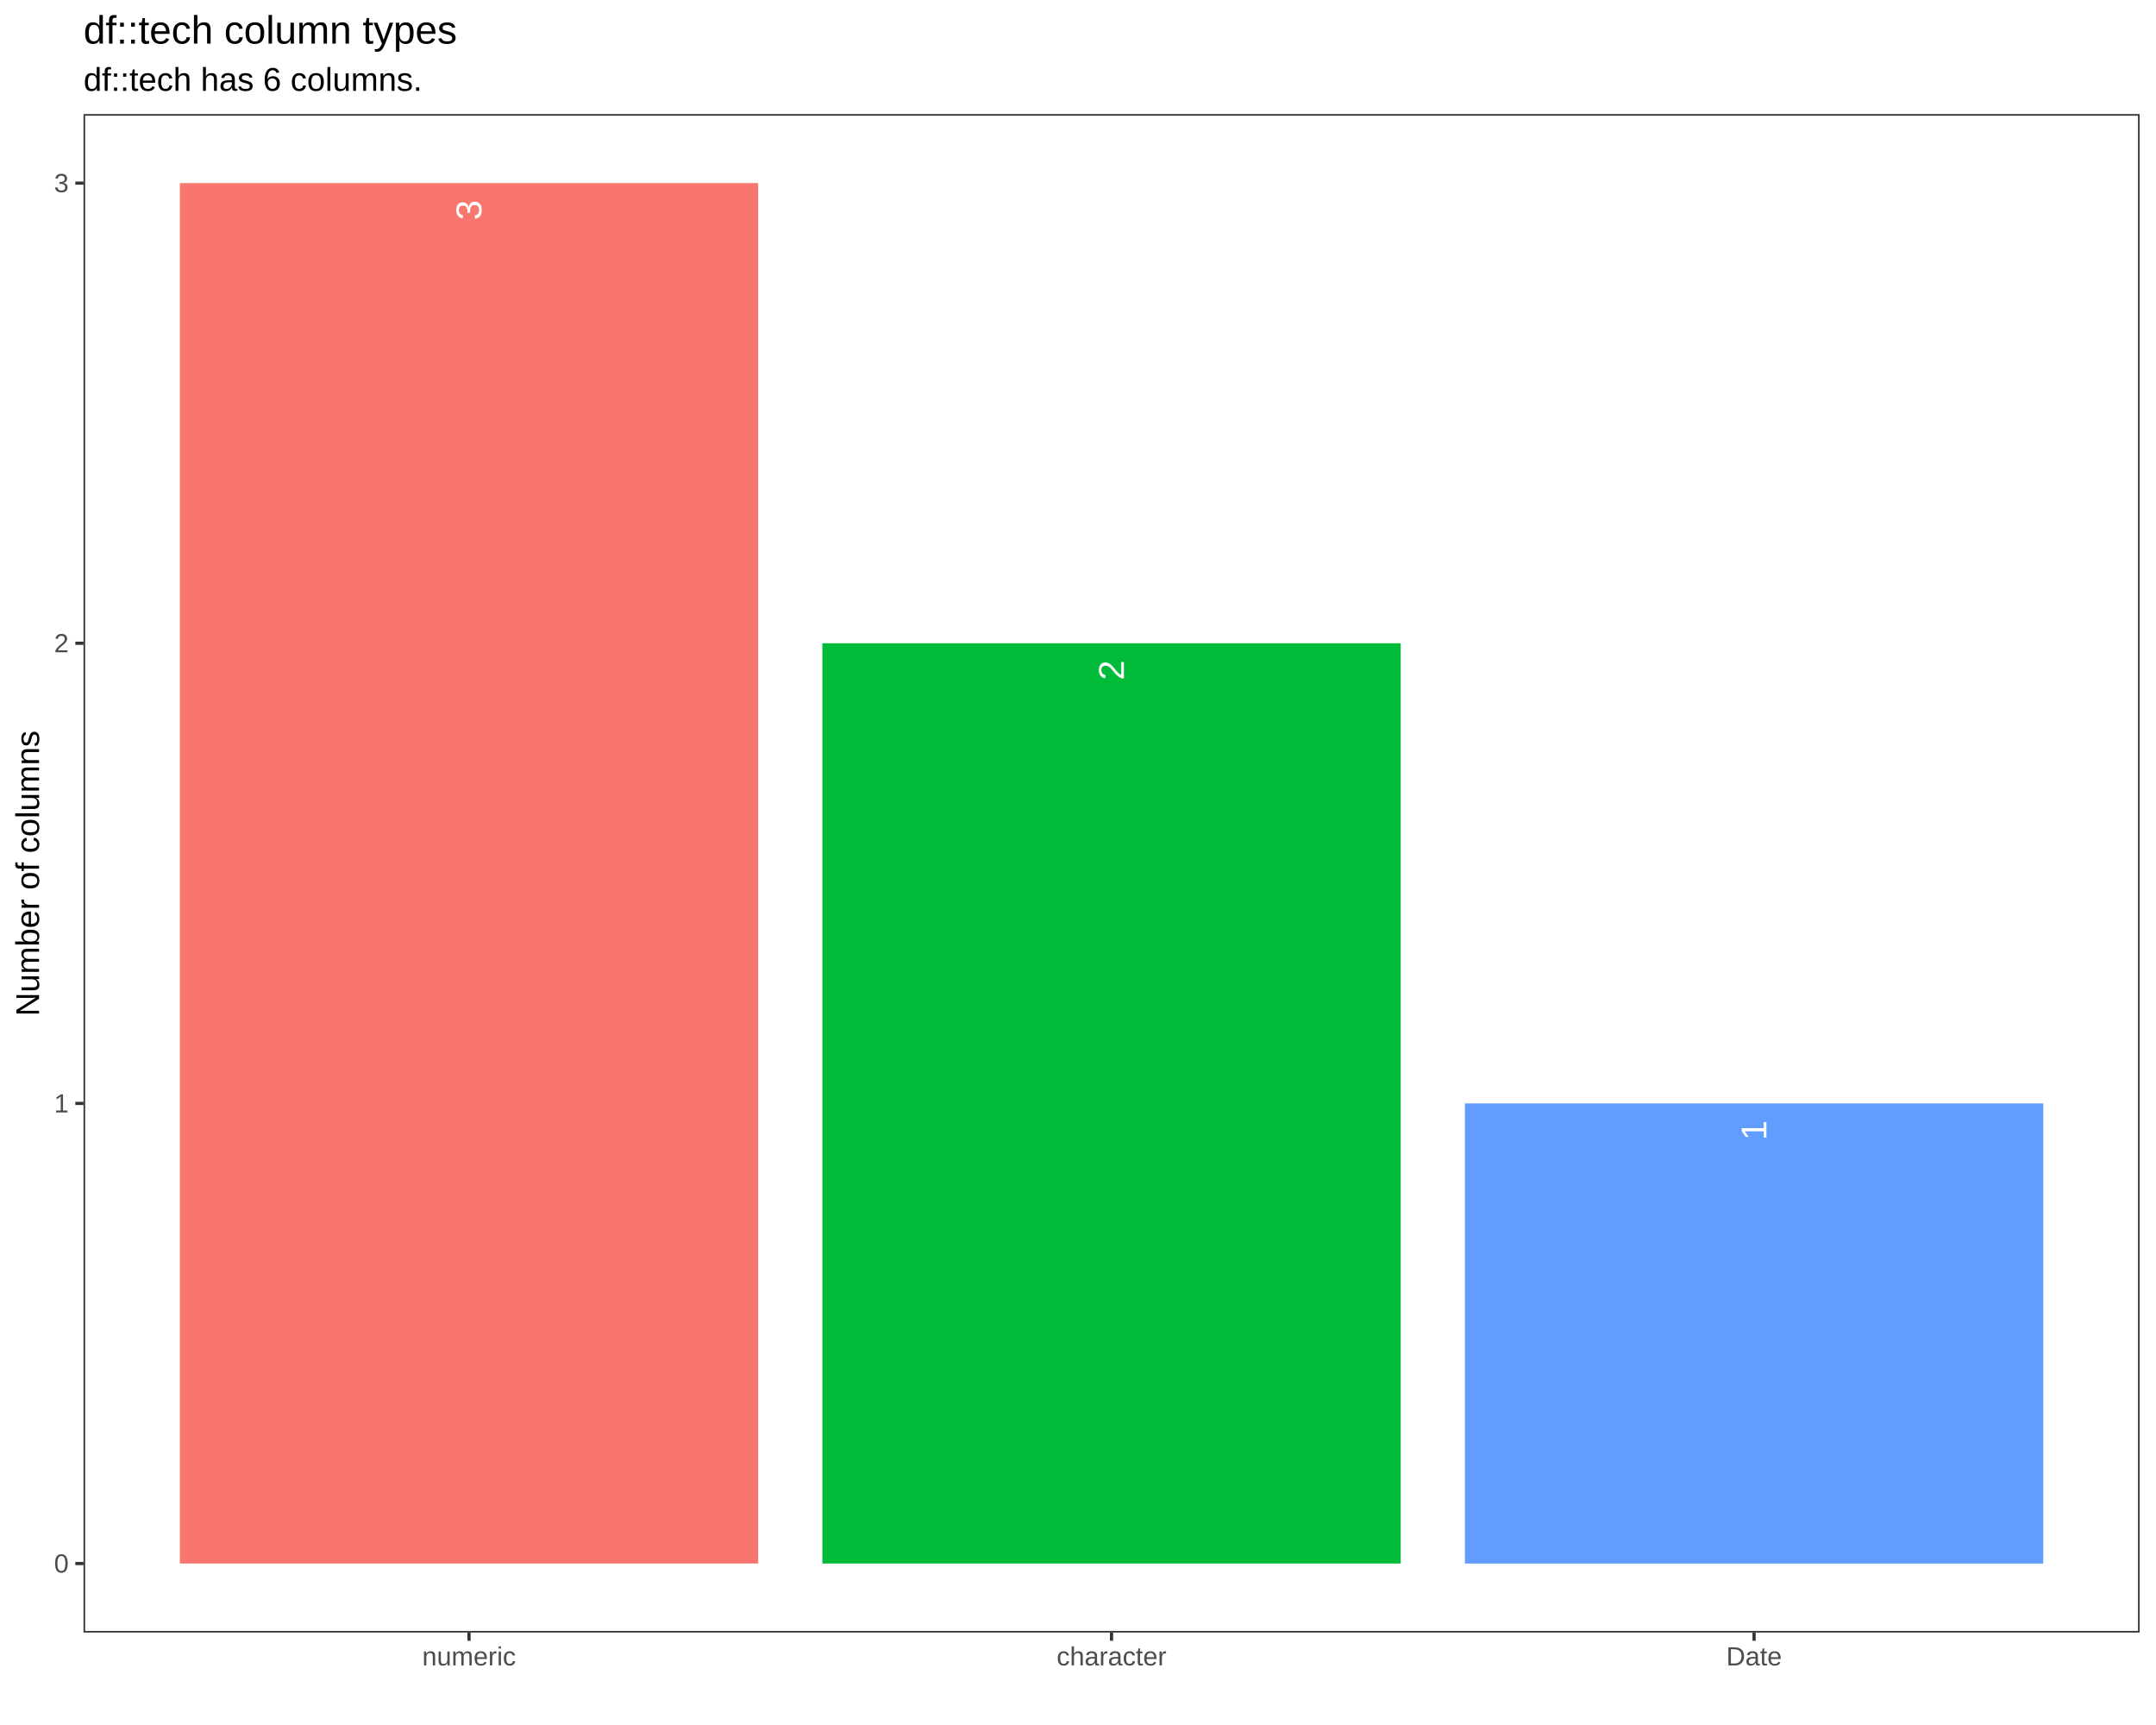
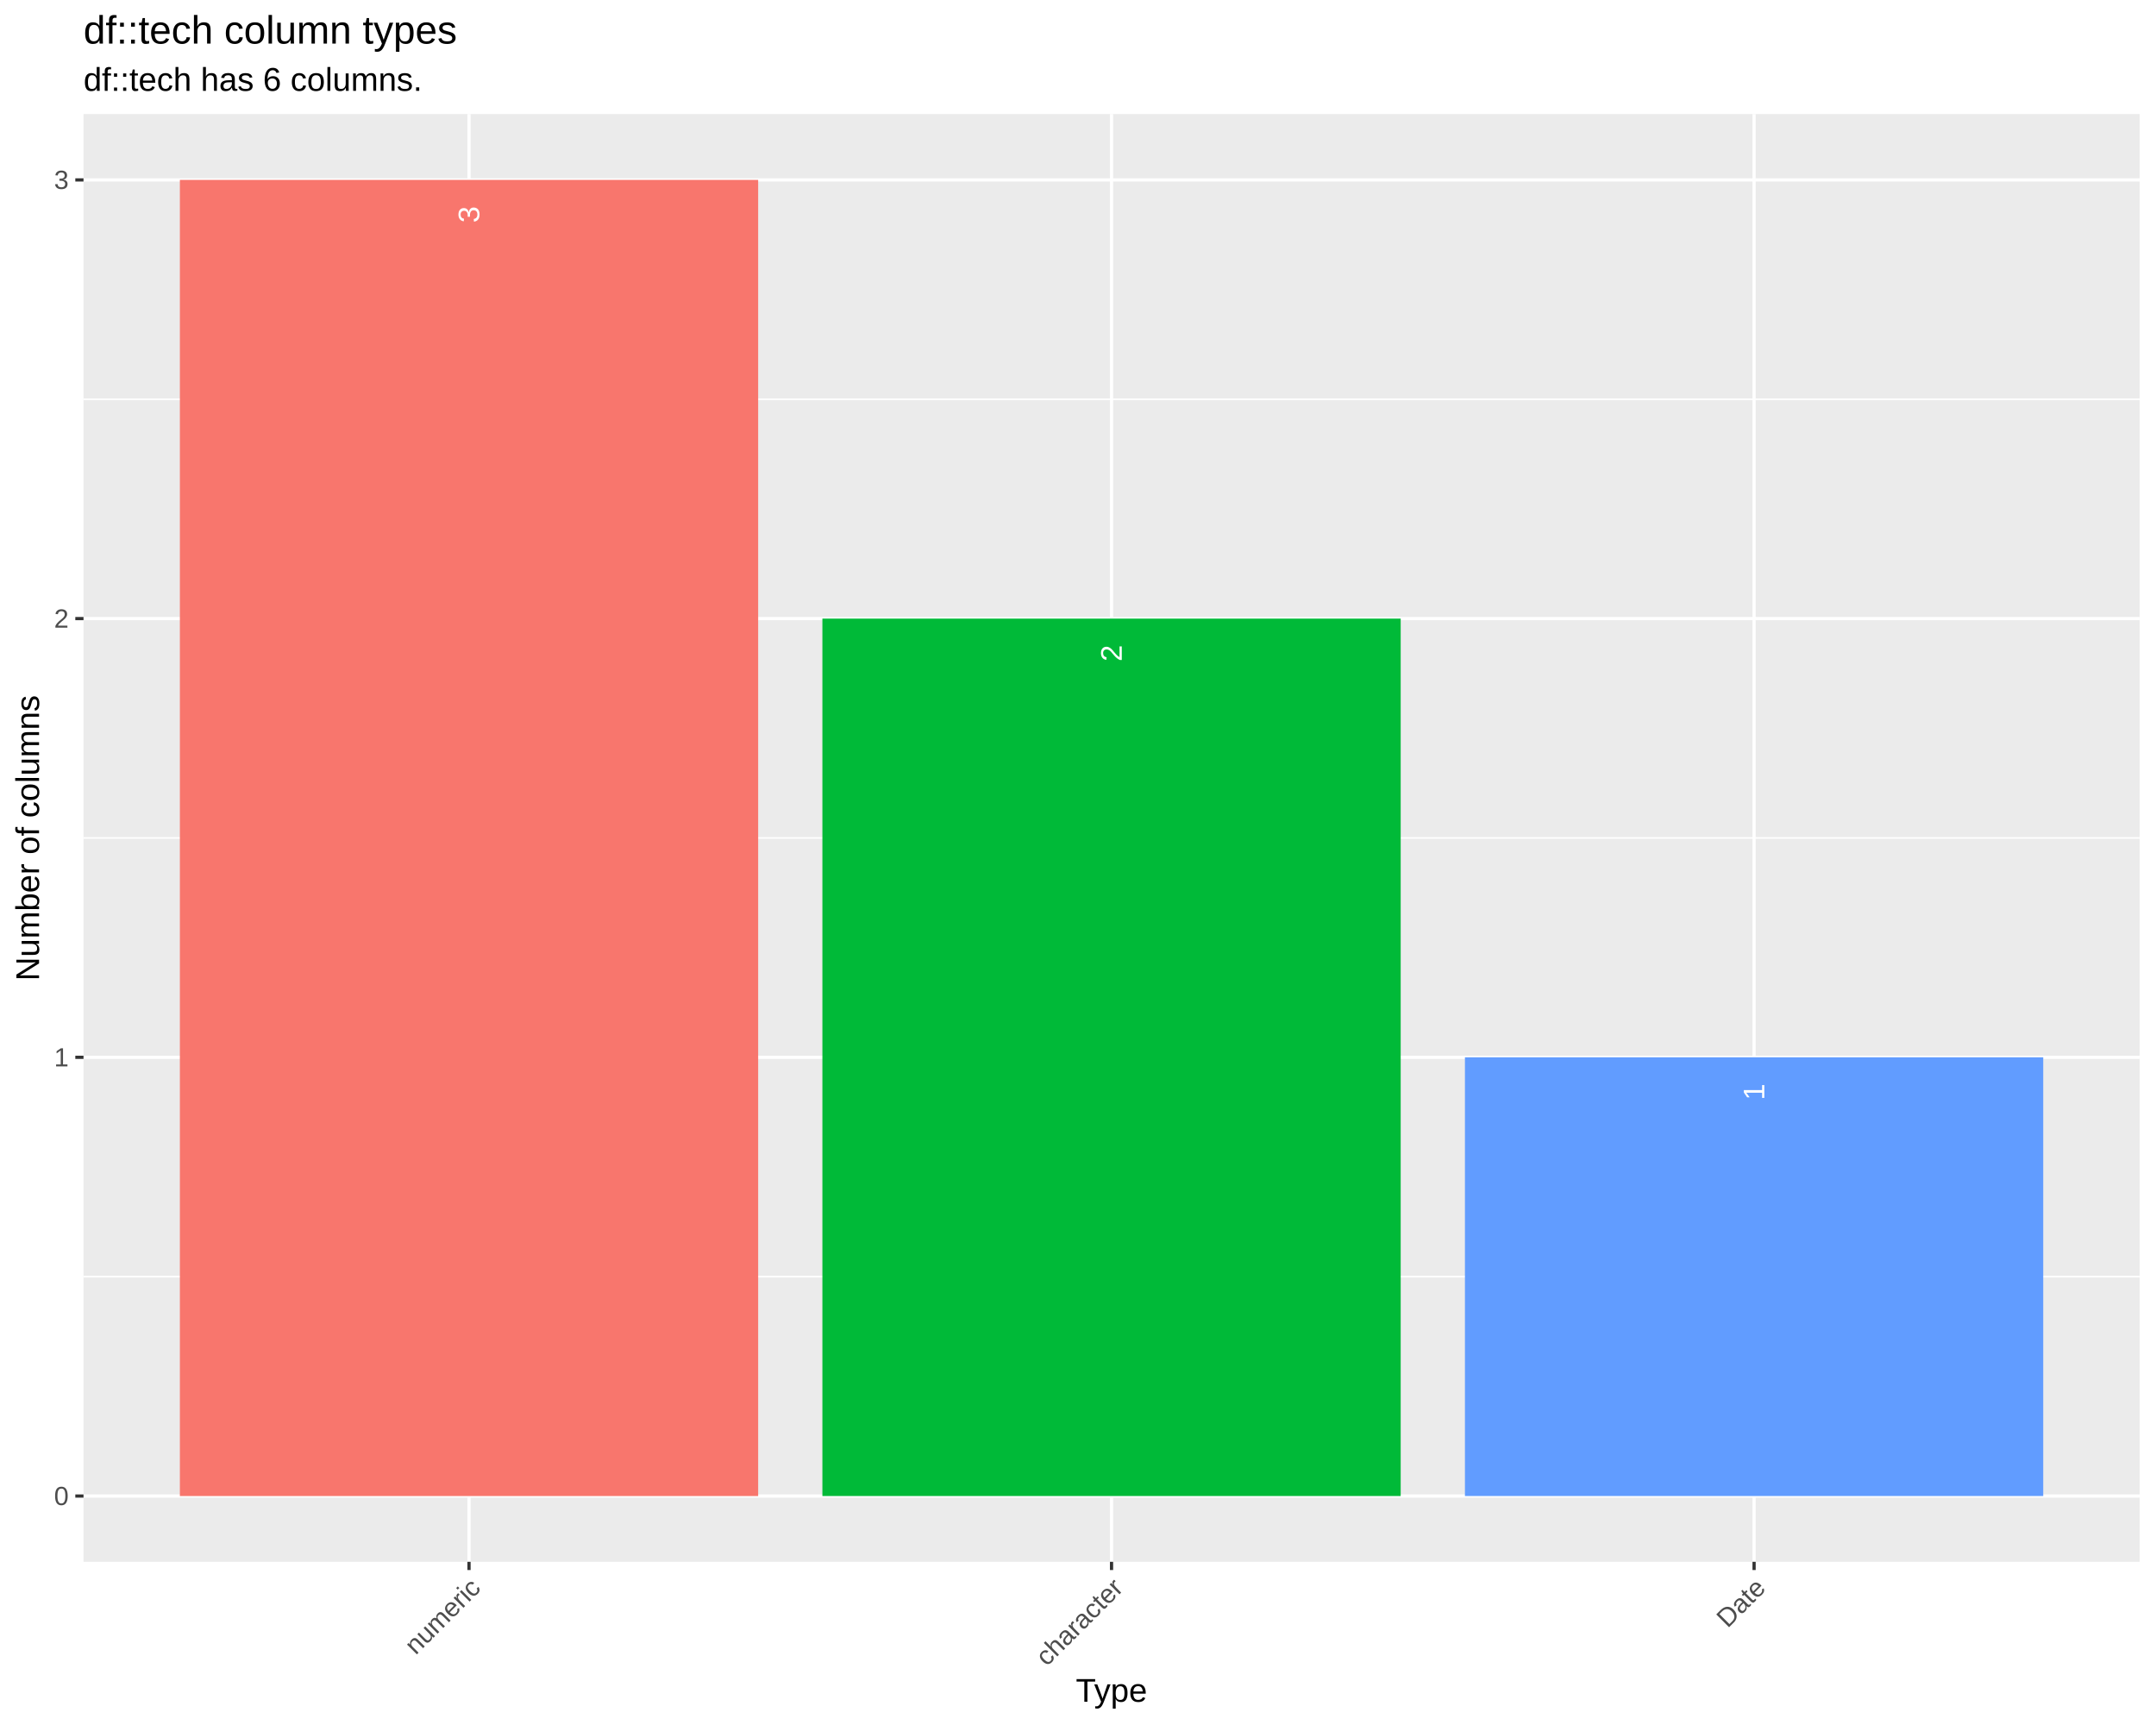
<svg xmlns="http://www.w3.org/2000/svg" viewBox="0 0 720.00 576.00">
  <defs>
    <style type="text/css">
    line, polyline, polygon, path, rect, circle {
      fill: none;
      stroke: #000000;
      stroke-linecap: round;
      stroke-linejoin: round;
      stroke-miterlimit: 10.00;
    }
  </style>
  </defs>
  <rect width="100%" height="100%" style="stroke: none; fill: #FFFFFF;" />
  <rect x="0.00" y="0.00" width="720.00" height="576.00" style="stroke-width: 1.07; stroke: #FFFFFF; fill: #FFFFFF;" />
  <defs>
-     <clipPath id="cpMjcuODl8NzE0LjUyfDU0NS4xM3wzOC4wOQ==">
-       <rect x="27.89" y="38.09" width="686.64" height="507.04" />
+     <clipPath id="cpMjcuODl8NzE0LjUyfDUyMS41MnwzOC4wOQ==">
+       <rect x="27.89" y="38.09" width="686.64" height="483.42" />
    </clipPath>
  </defs>
-   <rect x="27.89" y="38.09" width="686.64" height="507.04" style="stroke-width: 1.07; stroke: none; fill: #FFFFFF;" clip-path="url(#cpMjcuODl8NzE0LjUyfDU0NS4xM3wzOC4wOQ==)" />
-   <rect x="60.07" y="61.14" width="193.12" height="460.94" style="stroke-width: 1.07; stroke: none; stroke-linecap: square; stroke-linejoin: miter; fill: #F8766D;" clip-path="url(#cpMjcuODl8NzE0LjUyfDU0NS4xM3wzOC4wOQ==)" />
-   <rect x="274.64" y="214.79" width="193.12" height="307.29" style="stroke-width: 1.07; stroke: none; stroke-linecap: square; stroke-linejoin: miter; fill: #00BA38;" clip-path="url(#cpMjcuODl8NzE0LjUyfDU0NS4xM3wzOC4wOQ==)" />
-   <rect x="489.22" y="368.44" width="193.12" height="153.65" style="stroke-width: 1.07; stroke: none; stroke-linecap: square; stroke-linejoin: miter; fill: #619CFF;" clip-path="url(#cpMjcuODl8NzE0LjUyfDU0NS4xM3wzOC4wOQ==)" />
-   <g clip-path="url(#cpMjcuODl8NzE0LjUyfDU0NS4xM3wzOC4wOQ==)">
-     <text transform="translate(160.75,73.48) rotate(-90)" style="font-size: 12.00px; fill: #FFFFFF; font-family: Liberation Sans;" textLength="6.67px" lengthAdjust="spacingAndGlyphs">3</text>
+   <rect x="27.89" y="38.09" width="686.64" height="483.42" style="stroke-width: 1.07; stroke: none; fill: #EBEBEB;" clip-path="url(#cpMjcuODl8NzE0LjUyfDUyMS41MnwzOC4wOQ==)" />
+   <polyline points="27.89,426.30 714.52,426.30 " style="stroke-width: 0.53; stroke: #FFFFFF; stroke-linecap: butt;" clip-path="url(#cpMjcuODl8NzE0LjUyfDUyMS41MnwzOC4wOQ==)" />
+   <polyline points="27.89,279.81 714.52,279.81 " style="stroke-width: 0.53; stroke: #FFFFFF; stroke-linecap: butt;" clip-path="url(#cpMjcuODl8NzE0LjUyfDUyMS41MnwzOC4wOQ==)" />
+   <polyline points="27.89,133.31 714.52,133.31 " style="stroke-width: 0.53; stroke: #FFFFFF; stroke-linecap: butt;" clip-path="url(#cpMjcuODl8NzE0LjUyfDUyMS41MnwzOC4wOQ==)" />
+   <polyline points="27.89,499.54 714.52,499.54 " style="stroke-width: 1.07; stroke: #FFFFFF; stroke-linecap: butt;" clip-path="url(#cpMjcuODl8NzE0LjUyfDUyMS41MnwzOC4wOQ==)" />
+   <polyline points="27.89,353.05 714.52,353.05 " style="stroke-width: 1.07; stroke: #FFFFFF; stroke-linecap: butt;" clip-path="url(#cpMjcuODl8NzE0LjUyfDUyMS41MnwzOC4wOQ==)" />
+   <polyline points="27.89,206.56 714.52,206.56 " style="stroke-width: 1.07; stroke: #FFFFFF; stroke-linecap: butt;" clip-path="url(#cpMjcuODl8NzE0LjUyfDUyMS41MnwzOC4wOQ==)" />
+   <polyline points="27.89,60.07 714.52,60.07 " style="stroke-width: 1.07; stroke: #FFFFFF; stroke-linecap: butt;" clip-path="url(#cpMjcuODl8NzE0LjUyfDUyMS41MnwzOC4wOQ==)" />
+   <polyline points="156.63,521.52 156.63,38.09 " style="stroke-width: 1.07; stroke: #FFFFFF; stroke-linecap: butt;" clip-path="url(#cpMjcuODl8NzE0LjUyfDUyMS41MnwzOC4wOQ==)" />
+   <polyline points="371.20,521.52 371.20,38.09 " style="stroke-width: 1.07; stroke: #FFFFFF; stroke-linecap: butt;" clip-path="url(#cpMjcuODl8NzE0LjUyfDUyMS41MnwzOC4wOQ==)" />
+   <polyline points="585.78,521.52 585.78,38.09 " style="stroke-width: 1.07; stroke: #FFFFFF; stroke-linecap: butt;" clip-path="url(#cpMjcuODl8NzE0LjUyfDUyMS41MnwzOC4wOQ==)" />
+   <rect x="60.07" y="60.07" width="193.12" height="439.48" style="stroke-width: 1.07; stroke: none; stroke-linecap: square; stroke-linejoin: miter; fill: #F8766D;" clip-path="url(#cpMjcuODl8NzE0LjUyfDUyMS41MnwzOC4wOQ==)" />
+   <rect x="274.64" y="206.56" width="193.12" height="292.98" style="stroke-width: 1.07; stroke: none; stroke-linecap: square; stroke-linejoin: miter; fill: #00BA38;" clip-path="url(#cpMjcuODl8NzE0LjUyfDUyMS41MnwzOC4wOQ==)" />
+   <rect x="489.22" y="353.05" width="193.12" height="146.49" style="stroke-width: 1.07; stroke: none; stroke-linecap: square; stroke-linejoin: miter; fill: #619CFF;" clip-path="url(#cpMjcuODl8NzE0LjUyfDUyMS41MnwzOC4wOQ==)" />
+   <g clip-path="url(#cpMjcuODl8NzE0LjUyfDUyMS41MnwzOC4wOQ==)">
+     <text transform="translate(160.05,74.39) rotate(-90)" style="font-size: 9.96px; fill: #FFFFFF; font-family: Liberation Sans;" textLength="5.53px" lengthAdjust="spacingAndGlyphs">3</text>
  </g>
-   <g clip-path="url(#cpMjcuODl8NzE0LjUyfDU0NS4xM3wzOC4wOQ==)">
-     <text transform="translate(375.33,227.13) rotate(-90)" style="font-size: 12.00px; fill: #FFFFFF; font-family: Liberation Sans;" textLength="6.67px" lengthAdjust="spacingAndGlyphs">2</text>
+   <g clip-path="url(#cpMjcuODl8NzE0LjUyfDUyMS41MnwzOC4wOQ==)">
+     <text transform="translate(374.62,220.88) rotate(-90)" style="font-size: 9.96px; fill: #FFFFFF; font-family: Liberation Sans;" textLength="5.53px" lengthAdjust="spacingAndGlyphs">2</text>
  </g>
-   <g clip-path="url(#cpMjcuODl8NzE0LjUyfDU0NS4xM3wzOC4wOQ==)">
-     <text transform="translate(589.90,380.78) rotate(-90)" style="font-size: 12.00px; fill: #FFFFFF; font-family: Liberation Sans;" textLength="6.67px" lengthAdjust="spacingAndGlyphs">1</text>
+   <g clip-path="url(#cpMjcuODl8NzE0LjUyfDUyMS41MnwzOC4wOQ==)">
+     <text transform="translate(589.20,367.37) rotate(-90)" style="font-size: 9.96px; fill: #FFFFFF; font-family: Liberation Sans;" textLength="5.53px" lengthAdjust="spacingAndGlyphs">1</text>
  </g>
-   <rect x="27.89" y="38.09" width="686.64" height="507.04" style="stroke-width: 1.07; stroke: #333333;" clip-path="url(#cpMjcuODl8NzE0LjUyfDU0NS4xM3wzOC4wOQ==)" />
  <defs>
    <clipPath id="cpMC4wMHw3MjAuMDB8NTc2LjAwfDAuMDA=">
      <rect x="0.00" y="0.00" width="720.00" height="576.00" />
    </clipPath>
  </defs>
  <g clip-path="url(#cpMC4wMHw3MjAuMDB8NTc2LjAwfDAuMDA=)">
-     <text x="18.06" y="525.11" style="font-size: 8.80px; fill: #4D4D4D; font-family: Liberation Sans;" textLength="4.89px" lengthAdjust="spacingAndGlyphs">0</text>
+     <text x="18.06" y="502.57" style="font-size: 8.80px; fill: #4D4D4D; font-family: Liberation Sans;" textLength="4.89px" lengthAdjust="spacingAndGlyphs">0</text>
  </g>
  <g clip-path="url(#cpMC4wMHw3MjAuMDB8NTc2LjAwfDAuMDA=)">
-     <text x="18.06" y="371.46" style="font-size: 8.80px; fill: #4D4D4D; font-family: Liberation Sans;" textLength="4.89px" lengthAdjust="spacingAndGlyphs">1</text>
+     <text x="18.06" y="356.08" style="font-size: 8.80px; fill: #4D4D4D; font-family: Liberation Sans;" textLength="4.89px" lengthAdjust="spacingAndGlyphs">1</text>
  </g>
  <g clip-path="url(#cpMC4wMHw3MjAuMDB8NTc2LjAwfDAuMDA=)">
-     <text x="18.06" y="217.81" style="font-size: 8.80px; fill: #4D4D4D; font-family: Liberation Sans;" textLength="4.89px" lengthAdjust="spacingAndGlyphs">2</text>
+     <text x="18.06" y="209.58" style="font-size: 8.80px; fill: #4D4D4D; font-family: Liberation Sans;" textLength="4.89px" lengthAdjust="spacingAndGlyphs">2</text>
  </g>
  <g clip-path="url(#cpMC4wMHw3MjAuMDB8NTc2LjAwfDAuMDA=)">
-     <text x="18.06" y="64.17" style="font-size: 8.80px; fill: #4D4D4D; font-family: Liberation Sans;" textLength="4.89px" lengthAdjust="spacingAndGlyphs">3</text>
+     <text x="18.06" y="63.09" style="font-size: 8.80px; fill: #4D4D4D; font-family: Liberation Sans;" textLength="4.89px" lengthAdjust="spacingAndGlyphs">3</text>
  </g>
-   <polyline points="25.15,522.08 27.89,522.08 " style="stroke-width: 1.07; stroke: #333333; stroke-linecap: butt;" clip-path="url(#cpMC4wMHw3MjAuMDB8NTc2LjAwfDAuMDA=)" />
-   <polyline points="25.15,368.44 27.89,368.44 " style="stroke-width: 1.07; stroke: #333333; stroke-linecap: butt;" clip-path="url(#cpMC4wMHw3MjAuMDB8NTc2LjAwfDAuMDA=)" />
-   <polyline points="25.15,214.79 27.89,214.79 " style="stroke-width: 1.07; stroke: #333333; stroke-linecap: butt;" clip-path="url(#cpMC4wMHw3MjAuMDB8NTc2LjAwfDAuMDA=)" />
-   <polyline points="25.15,61.14 27.89,61.14 " style="stroke-width: 1.07; stroke: #333333; stroke-linecap: butt;" clip-path="url(#cpMC4wMHw3MjAuMDB8NTc2LjAwfDAuMDA=)" />
-   <polyline points="156.63,547.87 156.63,545.13 " style="stroke-width: 1.07; stroke: #333333; stroke-linecap: butt;" clip-path="url(#cpMC4wMHw3MjAuMDB8NTc2LjAwfDAuMDA=)" />
-   <polyline points="371.20,547.87 371.20,545.13 " style="stroke-width: 1.07; stroke: #333333; stroke-linecap: butt;" clip-path="url(#cpMC4wMHw3MjAuMDB8NTc2LjAwfDAuMDA=)" />
-   <polyline points="585.78,547.87 585.78,545.13 " style="stroke-width: 1.07; stroke: #333333; stroke-linecap: butt;" clip-path="url(#cpMC4wMHw3MjAuMDB8NTc2LjAwfDAuMDA=)" />
+   <polyline points="25.15,499.54 27.89,499.54 " style="stroke-width: 1.07; stroke: #333333; stroke-linecap: butt;" clip-path="url(#cpMC4wMHw3MjAuMDB8NTc2LjAwfDAuMDA=)" />
+   <polyline points="25.15,353.05 27.89,353.05 " style="stroke-width: 1.07; stroke: #333333; stroke-linecap: butt;" clip-path="url(#cpMC4wMHw3MjAuMDB8NTc2LjAwfDAuMDA=)" />
+   <polyline points="25.15,206.56 27.89,206.56 " style="stroke-width: 1.07; stroke: #333333; stroke-linecap: butt;" clip-path="url(#cpMC4wMHw3MjAuMDB8NTc2LjAwfDAuMDA=)" />
+   <polyline points="25.15,60.07 27.89,60.07 " style="stroke-width: 1.07; stroke: #333333; stroke-linecap: butt;" clip-path="url(#cpMC4wMHw3MjAuMDB8NTc2LjAwfDAuMDA=)" />
+   <polyline points="156.63,524.26 156.63,521.52 " style="stroke-width: 1.07; stroke: #333333; stroke-linecap: butt;" clip-path="url(#cpMC4wMHw3MjAuMDB8NTc2LjAwfDAuMDA=)" />
+   <polyline points="371.20,524.26 371.20,521.52 " style="stroke-width: 1.07; stroke: #333333; stroke-linecap: butt;" clip-path="url(#cpMC4wMHw3MjAuMDB8NTc2LjAwfDAuMDA=)" />
+   <polyline points="585.78,524.26 585.78,521.52 " style="stroke-width: 1.07; stroke: #333333; stroke-linecap: butt;" clip-path="url(#cpMC4wMHw3MjAuMDB8NTc2LjAwfDAuMDA=)" />
  <g clip-path="url(#cpMC4wMHw3MjAuMDB8NTc2LjAwfDAuMDA=)">
-     <text x="140.99" y="556.11" style="font-size: 8.80px; fill: #4D4D4D; font-family: Liberation Sans;" textLength="31.28px" lengthAdjust="spacingAndGlyphs">numeric</text>
+     <text transform="translate(138.79,552.84) rotate(-45)" style="font-size: 8.80px; fill: #4D4D4D; font-family: Liberation Sans;" textLength="31.28px" lengthAdjust="spacingAndGlyphs">numeric</text>
  </g>
  <g clip-path="url(#cpMC4wMHw3MjAuMDB8NTc2LjAwfDAuMDA=)">
-     <text x="352.87" y="556.11" style="font-size: 8.80px; fill: #4D4D4D; font-family: Liberation Sans;" textLength="36.66px" lengthAdjust="spacingAndGlyphs">character</text>
+     <text transform="translate(349.56,556.64) rotate(-45)" style="font-size: 8.80px; fill: #4D4D4D; font-family: Liberation Sans;" textLength="36.66px" lengthAdjust="spacingAndGlyphs">character</text>
  </g>
  <g clip-path="url(#cpMC4wMHw3MjAuMDB8NTc2LjAwfDAuMDA=)">
-     <text x="576.49" y="556.11" style="font-size: 8.80px; fill: #4D4D4D; font-family: Liberation Sans;" textLength="18.58px" lengthAdjust="spacingAndGlyphs">Date</text>
+     <text transform="translate(576.92,543.86) rotate(-45)" style="font-size: 8.80px; fill: #4D4D4D; font-family: Liberation Sans;" textLength="18.58px" lengthAdjust="spacingAndGlyphs">Date</text>
  </g>
  <g clip-path="url(#cpMC4wMHw3MjAuMDB8NTc2LjAwfDAuMDA=)">
-     <text transform="translate(13.04,339.32) rotate(-90)" style="font-size: 11.00px; font-family: Liberation Sans;" textLength="95.41px" lengthAdjust="spacingAndGlyphs">Number of columns</text>
+     <text x="359.27" y="568.24" style="font-size: 11.00px; font-family: Liberation Sans;" textLength="23.86px" lengthAdjust="spacingAndGlyphs">Type</text>
+   </g>
+   <g clip-path="url(#cpMC4wMHw3MjAuMDB8NTc2LjAwfDAuMDA=)">
+     <text transform="translate(13.04,327.51) rotate(-90)" style="font-size: 11.00px; font-family: Liberation Sans;" textLength="95.41px" lengthAdjust="spacingAndGlyphs">Number of columns</text>
  </g>
  <g clip-path="url(#cpMC4wMHw3MjAuMDB8NTc2LjAwfDAuMDA=)">
    <text x="27.89" y="30.33" style="font-size: 11.00px; font-family: Liberation Sans;" textLength="113.22px" lengthAdjust="spacingAndGlyphs">df::tech has 6 columns.</text>
  </g>
  <g clip-path="url(#cpMC4wMHw3MjAuMDB8NTc2LjAwfDAuMDA=)">
    <text x="27.89" y="14.56" style="font-size: 13.20px; font-family: Liberation Sans;" textLength="124.52px" lengthAdjust="spacingAndGlyphs">df::tech column types</text>
  </g>
</svg>
